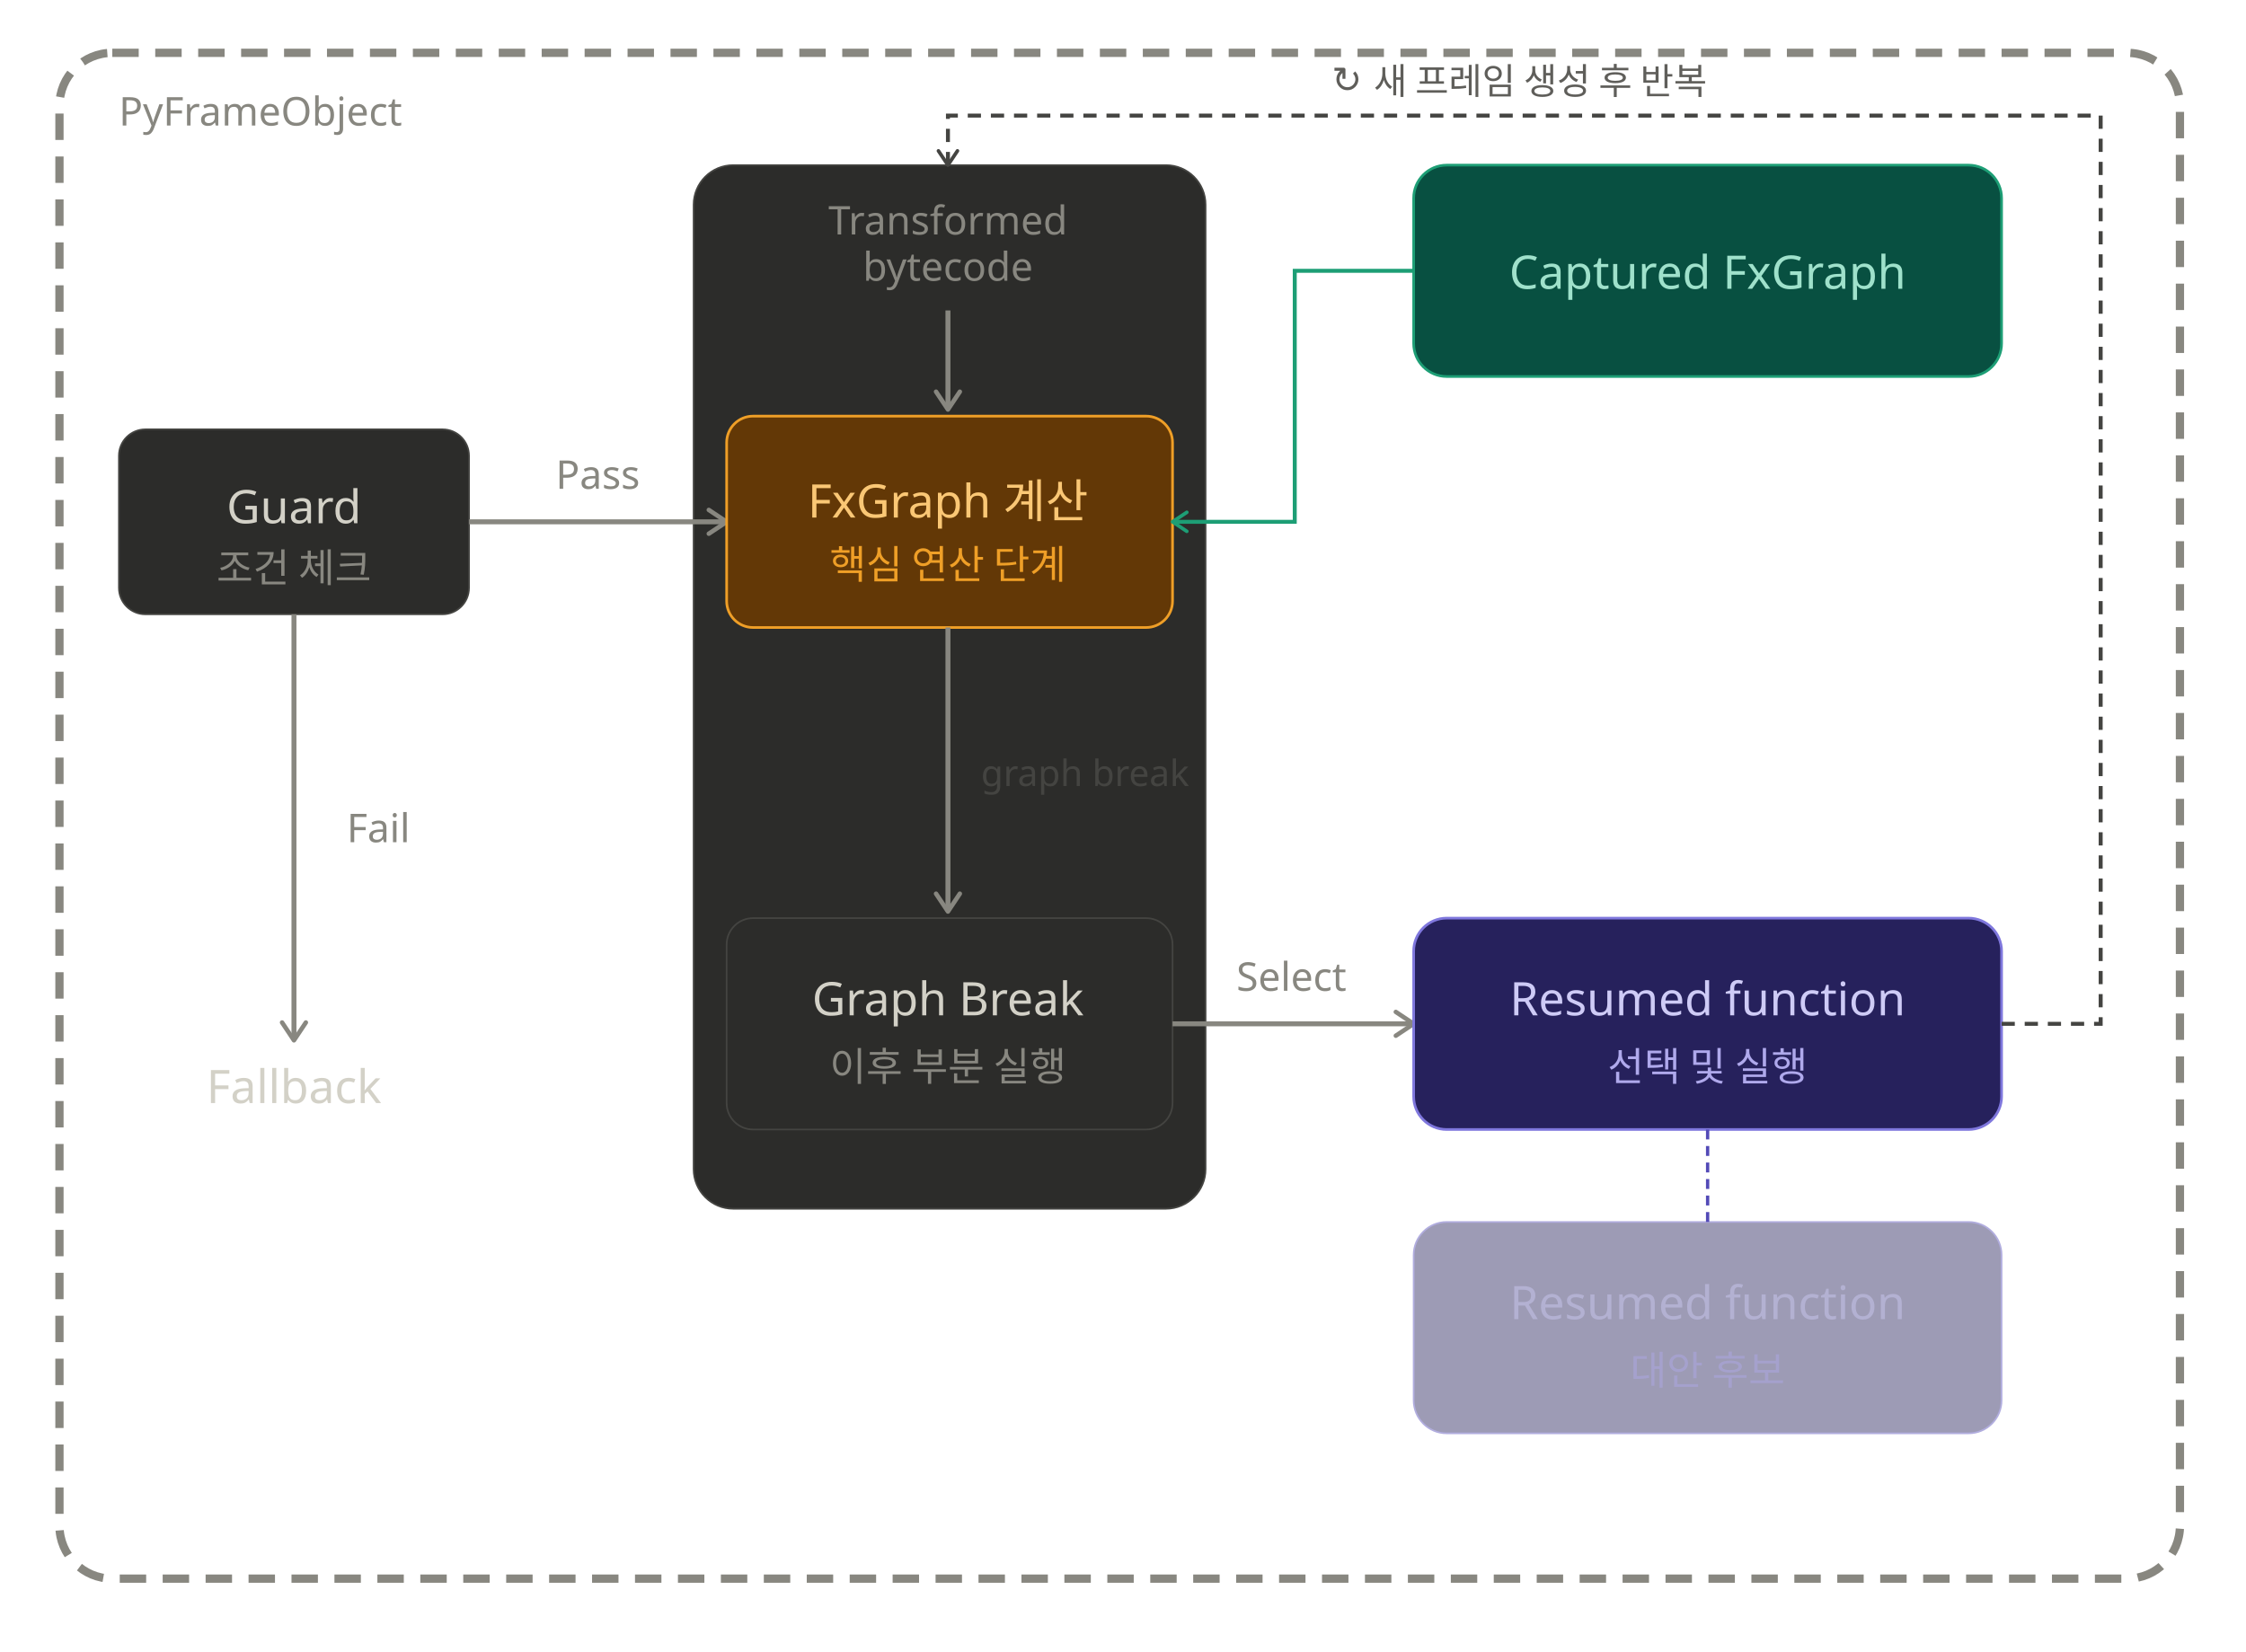
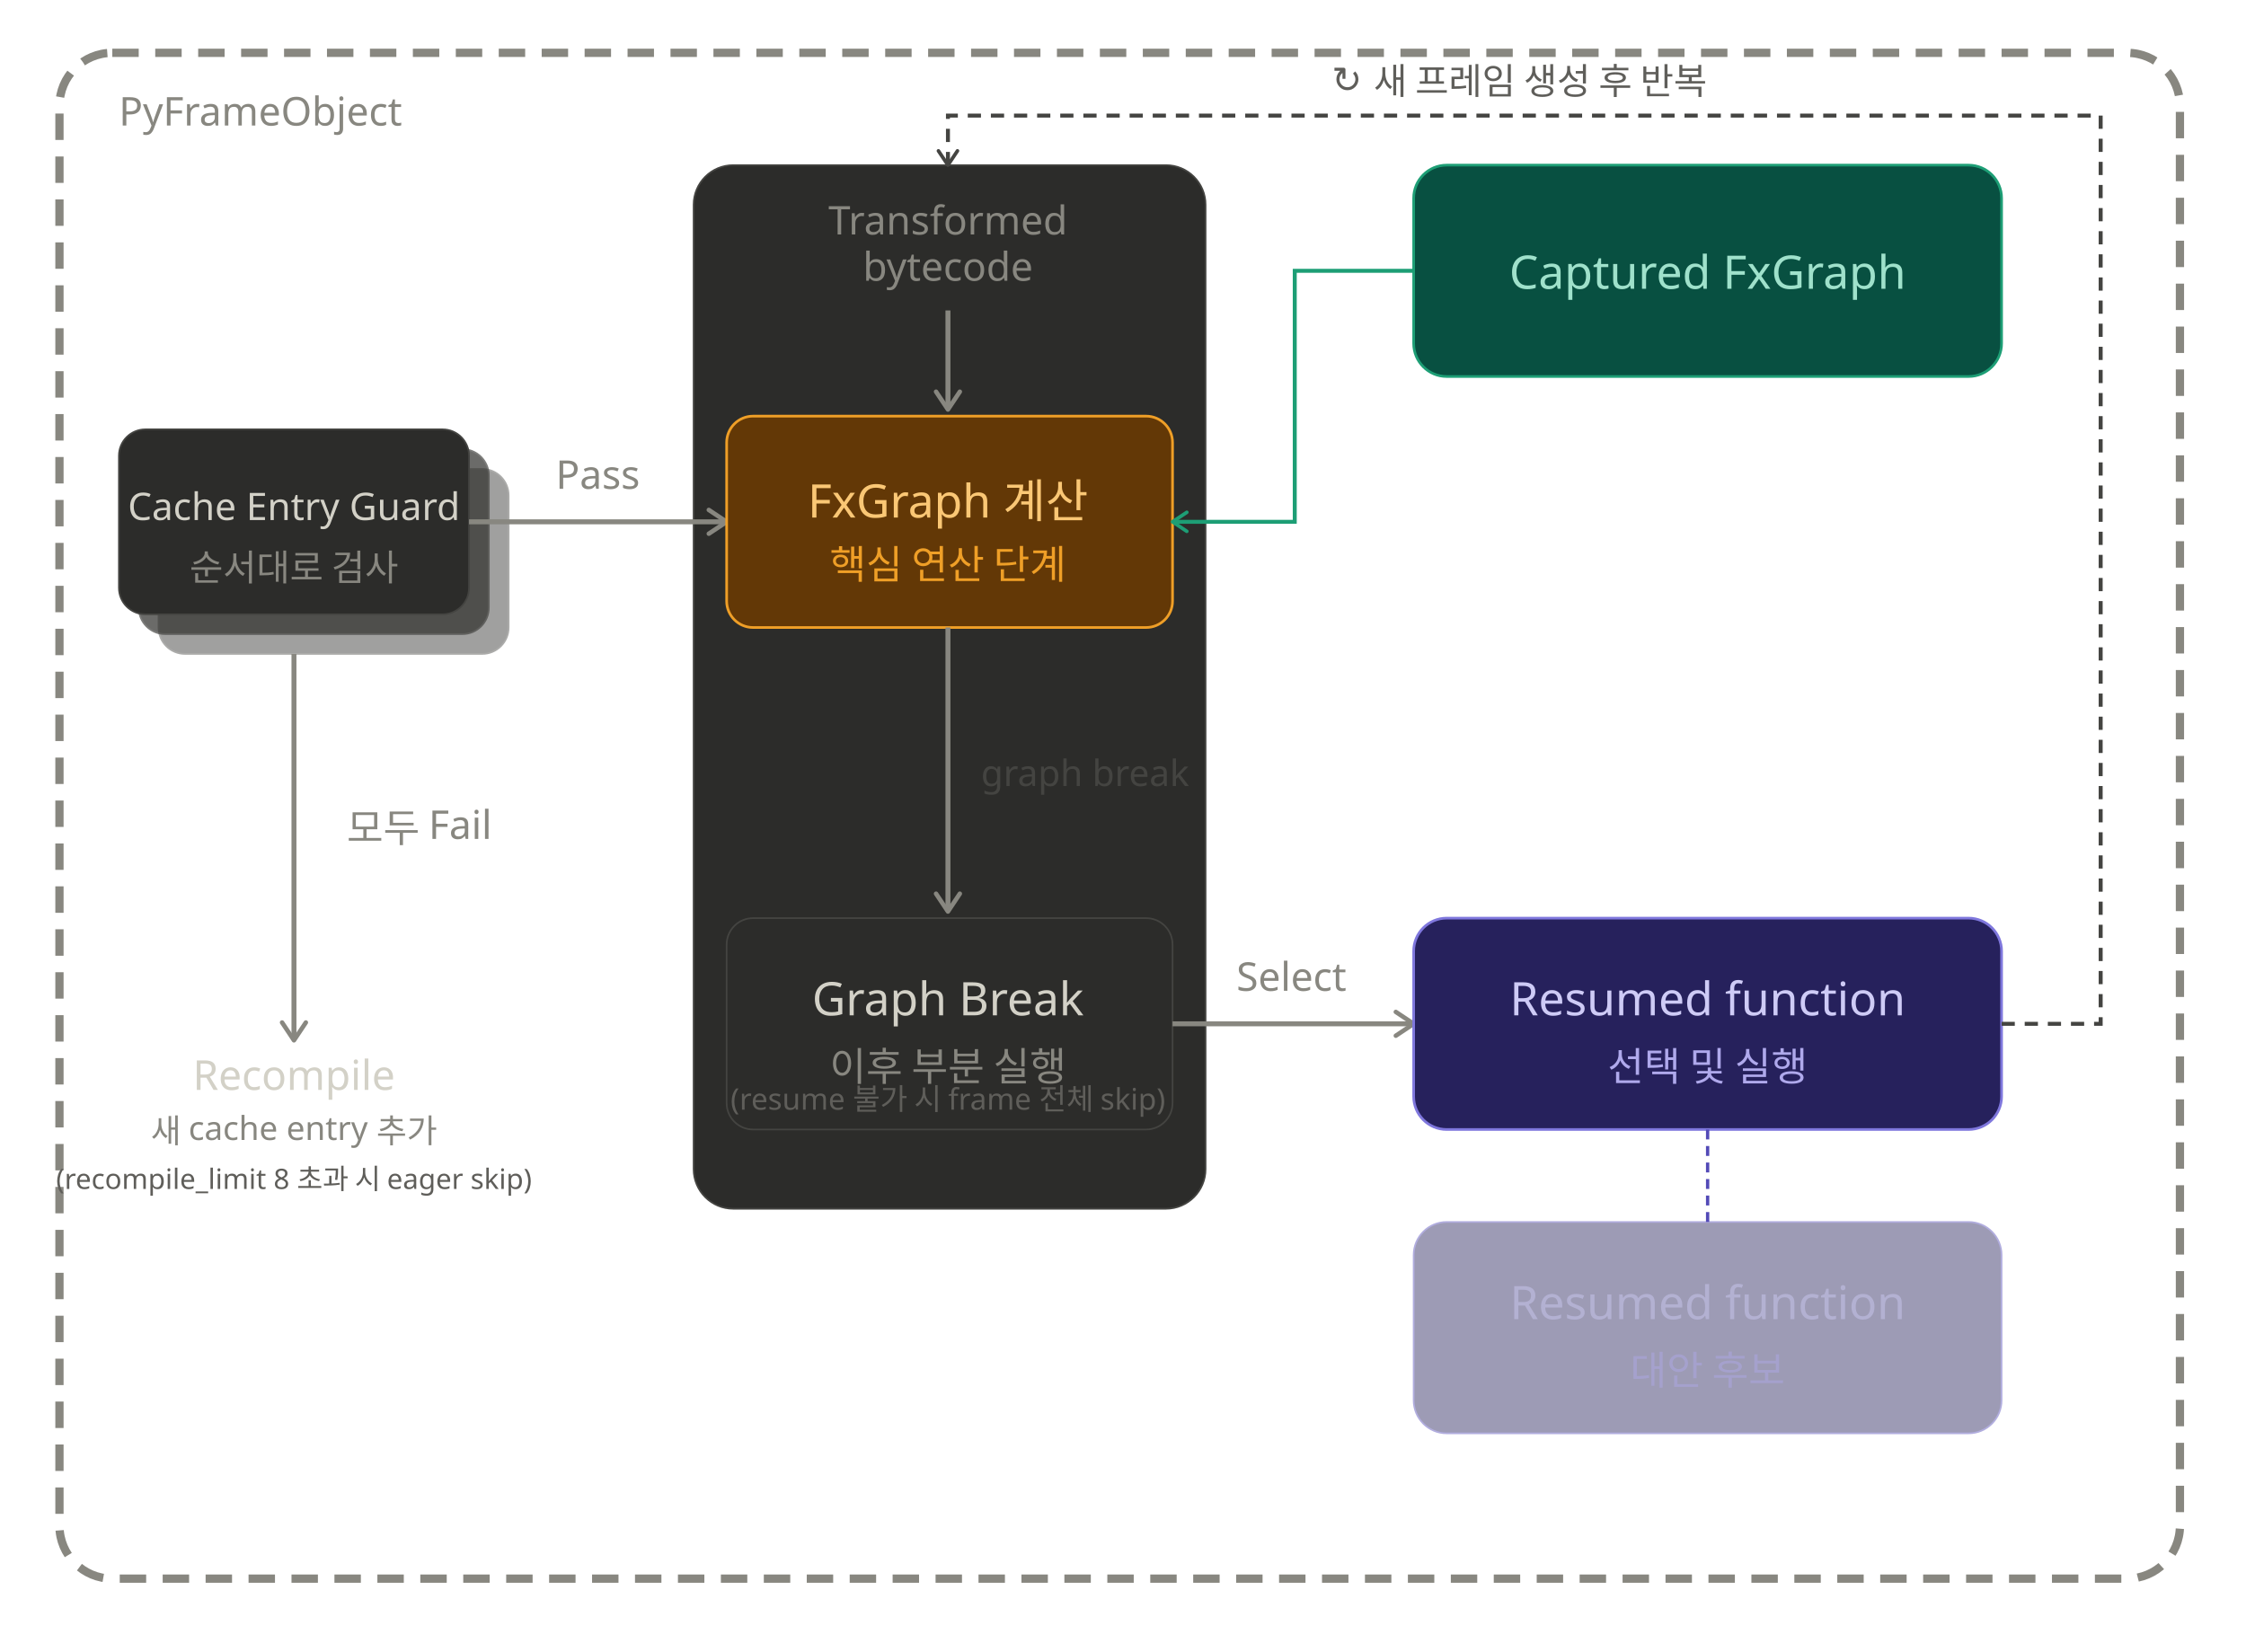
<svg xmlns="http://www.w3.org/2000/svg" width="680" height="500" viewBox="0 0 680 500" style="background:#1e1e1c; font-family: ui-sans-serif, system-ui, sans-serif;">
  <defs>
    <marker id="arrow" viewBox="0 0 10 10" refX="8" refY="5" markerWidth="6" markerHeight="6" orient="auto-start-reverse">
      <path d="M2 1L8 5L2 9" fill="none" stroke="context-stroke" stroke-width="1.5" stroke-linecap="round" stroke-linejoin="round" />
    </marker>
  </defs>
  <rect x="18" y="16" width="642" height="462" rx="16" fill="none" stroke="#888780" stroke-width="2.5" stroke-dasharray="8 5" />
  <text x="36" y="38" font-size="12" fill="#888780" font-weight="500">PyFrameObject</text>
  <rect x="210" y="50" width="155" height="316" rx="12" fill="#2C2C2A" stroke="#444441" stroke-width="0.5" />
  <text x="287" y="71" font-size="12" text-anchor="middle" fill="#888780">Transformed</text>
  <text x="287" y="85" font-size="12" text-anchor="middle" fill="#888780">bytecode</text>
  <line x1="287" y1="94" x2="287" y2="124" stroke="#888780" stroke-width="1.5" marker-end="url(#arrow)" />
+   <rect x="48" y="142" width="106" height="56" rx="8" fill="#2C2C2A" stroke="#444441" stroke-width="0.5" opacity="0.45" />
+   <rect x="42" y="136" width="106" height="56" rx="8" fill="#2C2C2A" stroke="#444441" stroke-width="0.5" opacity="0.7" />
  <rect x="36" y="130" width="106" height="56" rx="8" fill="#2C2C2A" stroke="#444441" stroke-width="0.5" />
-   <text x="89" y="153" font-size="14" text-anchor="middle" dominant-baseline="central" fill="#D3D1C7" font-weight="500">Guard</text>
-   <text x="89" y="171" font-size="12" text-anchor="middle" dominant-baseline="central" fill="#888780">조건 체크</text>
+   <text x="89" y="153" font-size="11.5" text-anchor="middle" dominant-baseline="central" fill="#D3D1C7" font-weight="500">Cache Entry Guard</text>
+   <text x="89" y="171" font-size="11" text-anchor="middle" dominant-baseline="central" fill="#888780">순서대로 검사</text>
  <text x="181" y="148" font-size="12" text-anchor="middle" fill="#888780">Pass</text>
  <line x1="142" y1="158" x2="220" y2="158" stroke="#888780" stroke-width="1.5" marker-end="url(#arrow)" />
-   <line x1="89" y1="186" x2="89" y2="315" stroke="#888780" stroke-width="1.5" marker-end="url(#arrow)" />
-   <text x="105" y="255" font-size="12" fill="#888780">Fail</text>
-   <text x="89" y="334" font-size="14" text-anchor="middle" fill="#D3D1C7" font-weight="500">Fallback</text>
+   <line x1="89" y1="198" x2="89" y2="315" stroke="#888780" stroke-width="1.5" marker-end="url(#arrow)" />
+   <text x="105" y="255" font-size="12" fill="#888780">모두 Fail</text>
+   <text x="89" y="330" font-size="12.5" text-anchor="middle" fill="#D3D1C7" font-weight="500">Recompile</text>
+   <text x="89" y="346" font-size="10" text-anchor="middle" fill="#888780">새 cache entry 추가</text>
+   <text x="89" y="360" font-size="8.5" text-anchor="middle" fill="#5F5E5A">(recompile_limit 8 초과 시 eager skip)</text>
  <rect x="220" y="126" width="135" height="64" rx="8" fill="#633806" stroke="#EF9F27" stroke-width="0.8" />
  <text x="287" y="150" font-size="14" text-anchor="middle" dominant-baseline="central" fill="#FAC775" font-weight="500">FxGraph 계산</text>
  <text x="287" y="170" font-size="12" text-anchor="middle" dominant-baseline="central" fill="#EF9F27">핵심 연산 단계</text>
  <line x1="287" y1="190" x2="287" y2="276" stroke="#888780" stroke-width="1.5" marker-end="url(#arrow)" />
  <text x="297" y="238" font-size="11" fill="#444441">graph break</text>
  <rect x="220" y="278" width="135" height="64" rx="8" fill="#2C2C2A" stroke="#444441" stroke-width="0.5" />
  <text x="287" y="302" font-size="14" text-anchor="middle" dominant-baseline="central" fill="#D3D1C7" font-weight="500">Graph Break</text>
  <text x="287" y="322" font-size="12" text-anchor="middle" dominant-baseline="central" fill="#888780">이후 부분 실행</text>
+   <text x="287" y="336" font-size="9" text-anchor="middle" fill="#5F5E5A">(resume 불가 시 frame 전체 skip)</text>
  <rect x="428" y="50" width="178" height="64" rx="10" fill="#085041" stroke="#1D9E75" stroke-width="0.8" />
  <text x="517" y="82" font-size="14" text-anchor="middle" dominant-baseline="central" fill="#9FE1CB" font-weight="500">Captured FxGraph</text>
  <path d="M 428 82 L 392 82 L 392 158 L 355 158" fill="none" stroke="#1D9E75" stroke-width="1.2" marker-end="url(#arrow)" />
  <text x="391" y="300" font-size="12" text-anchor="middle" fill="#888780">Select</text>
  <line x1="355" y1="310" x2="428" y2="310" stroke="#888780" stroke-width="1.5" marker-end="url(#arrow)" />
  <rect x="428" y="278" width="178" height="64" rx="10" fill="#26215C" stroke="#7F77DD" stroke-width="0.8" />
  <text x="517" y="302" font-size="14" text-anchor="middle" dominant-baseline="central" fill="#CECBF6" font-weight="500">Resumed function</text>
  <text x="517" y="322" font-size="12" text-anchor="middle" dominant-baseline="central" fill="#AFA9EC">선택 및 실행</text>
  <rect x="428" y="370" width="178" height="64" rx="10" fill="#26215C" stroke="#534AB7" stroke-width="0.5" opacity="0.45" />
  <text x="517" y="394" font-size="14" text-anchor="middle" dominant-baseline="central" fill="#CECBF6" font-weight="500" opacity="0.45">Resumed function</text>
  <text x="517" y="414" font-size="12" text-anchor="middle" dominant-baseline="central" fill="#AFA9EC" opacity="0.45">대안 후보</text>
  <line x1="517" y1="342" x2="517" y2="370" stroke="#534AB7" stroke-width="1" stroke-dasharray="3 2" />
  <path d="M 606 310 L 636 310 L 636 35 L 287 35 L 287 50" fill="none" stroke="#444441" stroke-width="1.2" stroke-dasharray="4 3" marker-end="url(#arrow)" />
  <text x="460" y="28" font-size="11" text-anchor="middle" fill="#5F5E5A">↻ 새 프레임 생성 후 반복</text>
</svg>
